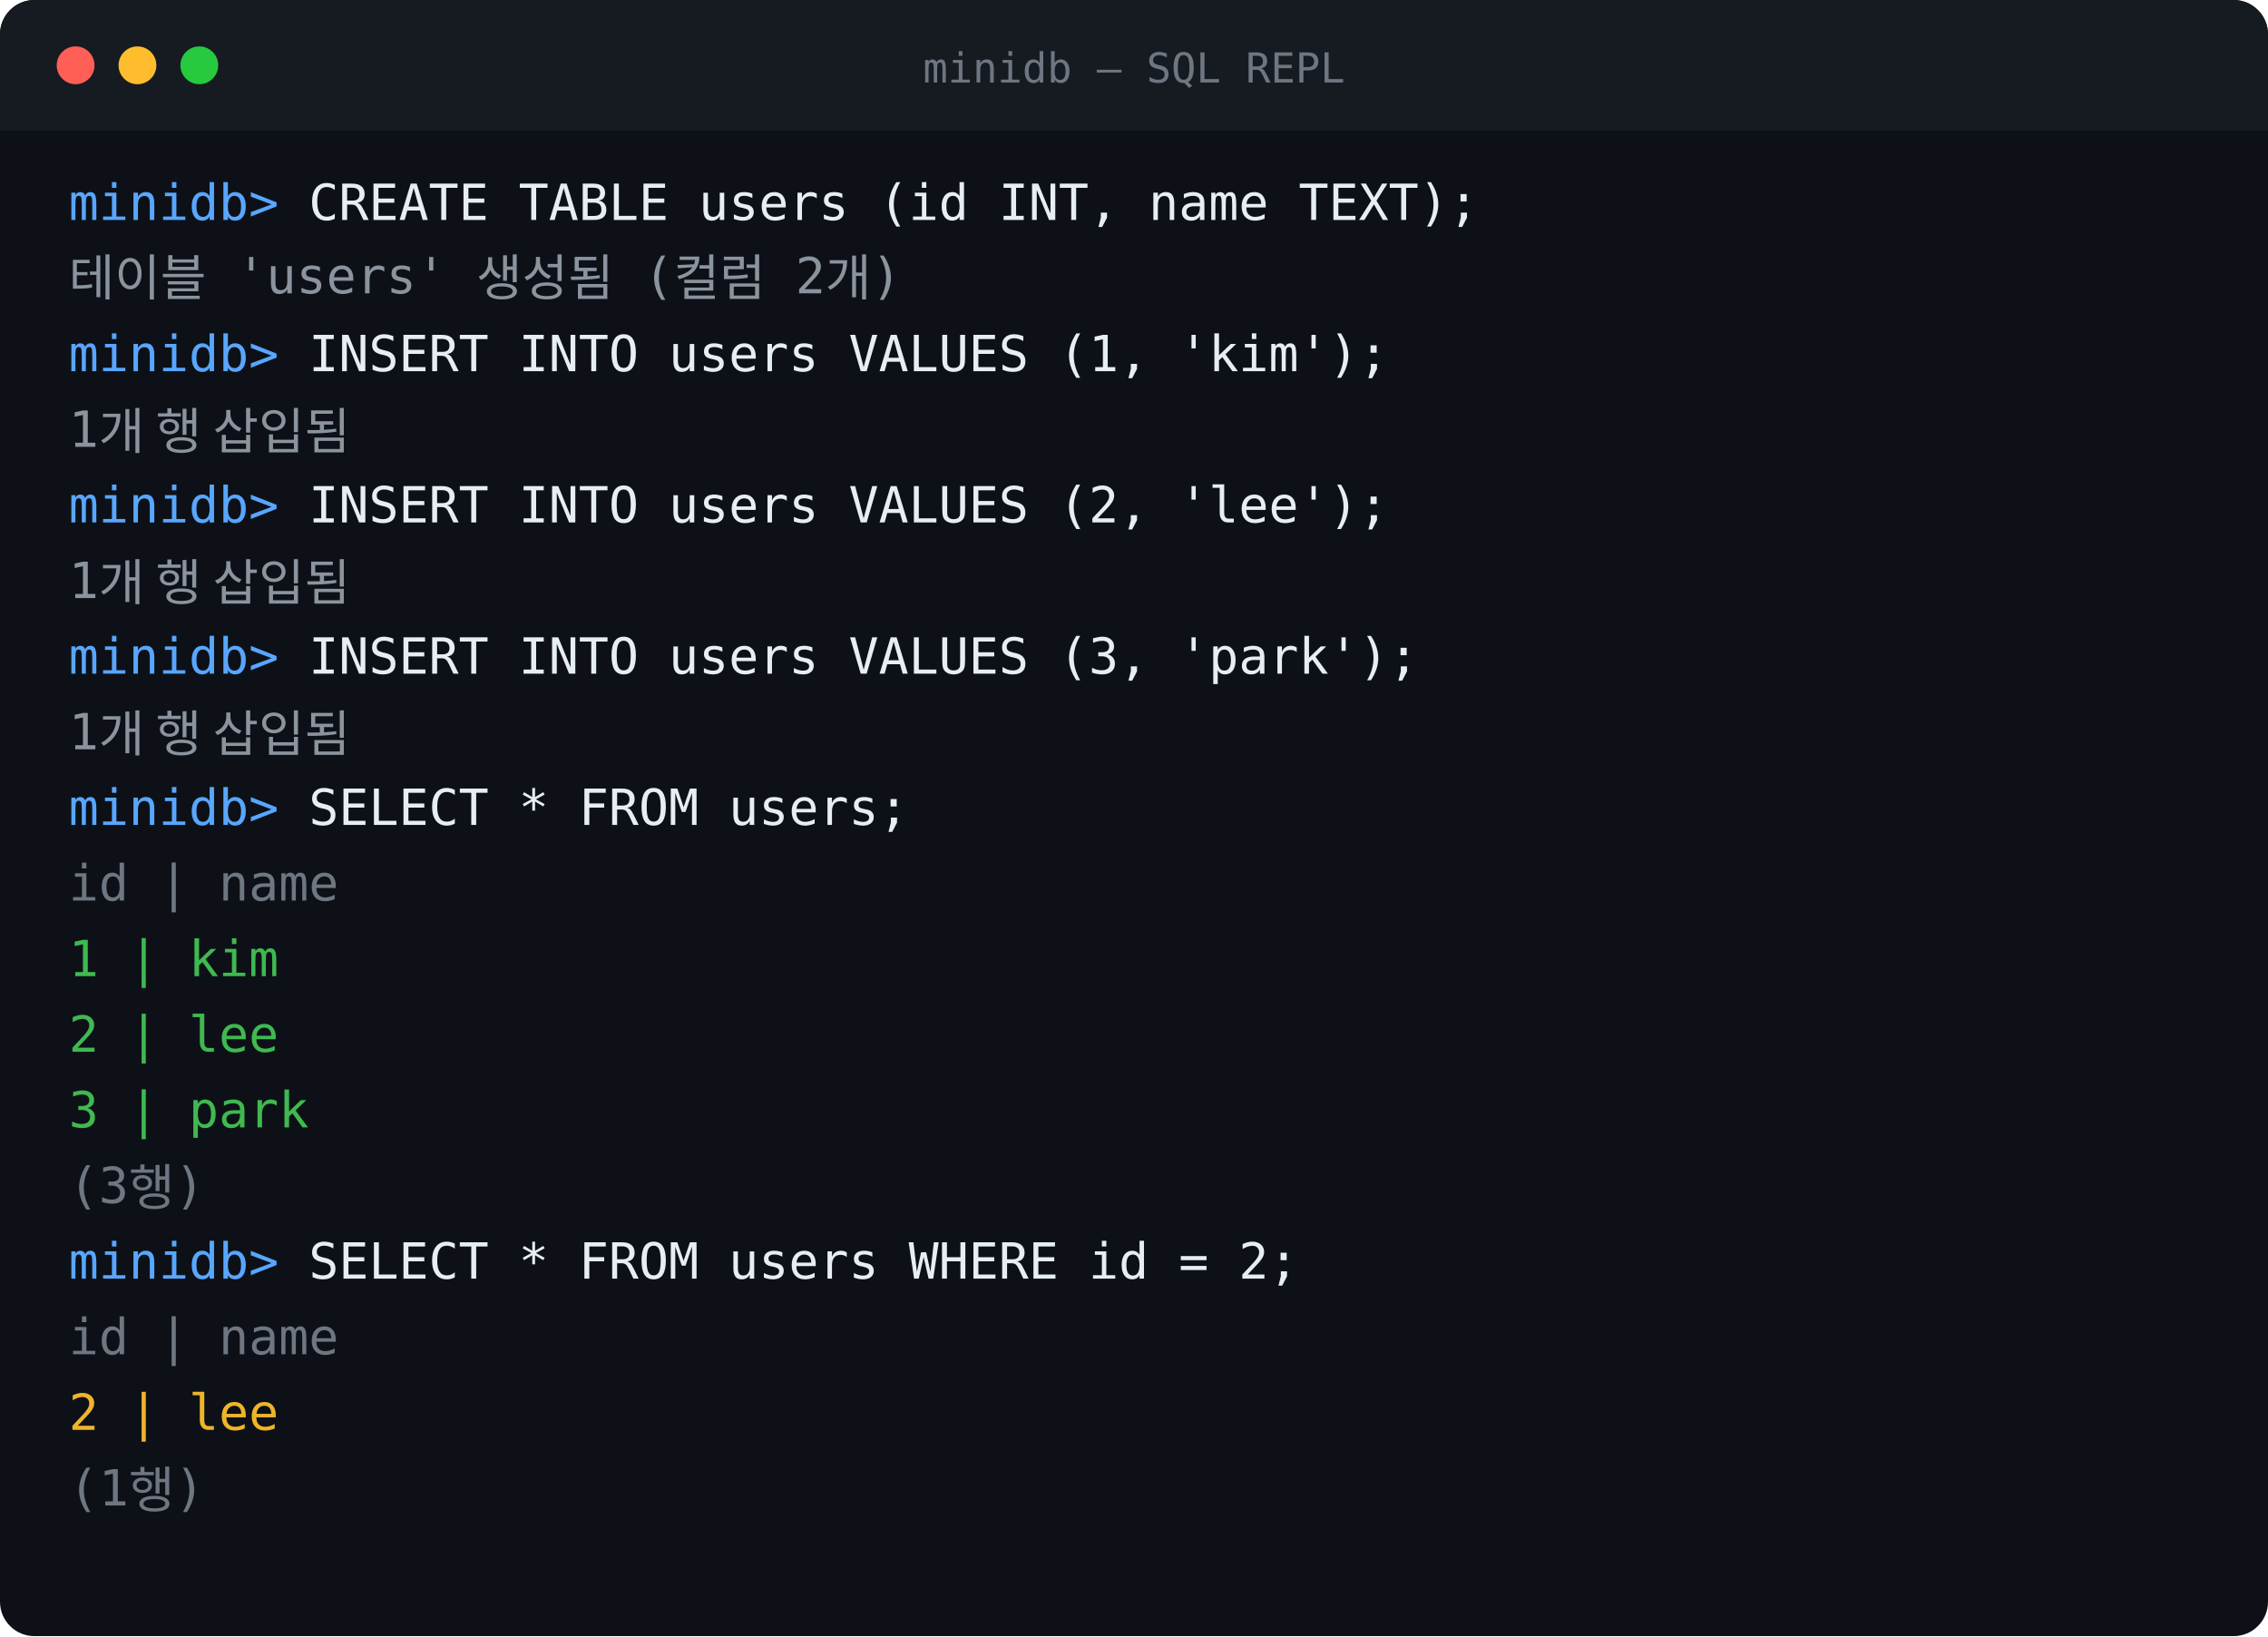
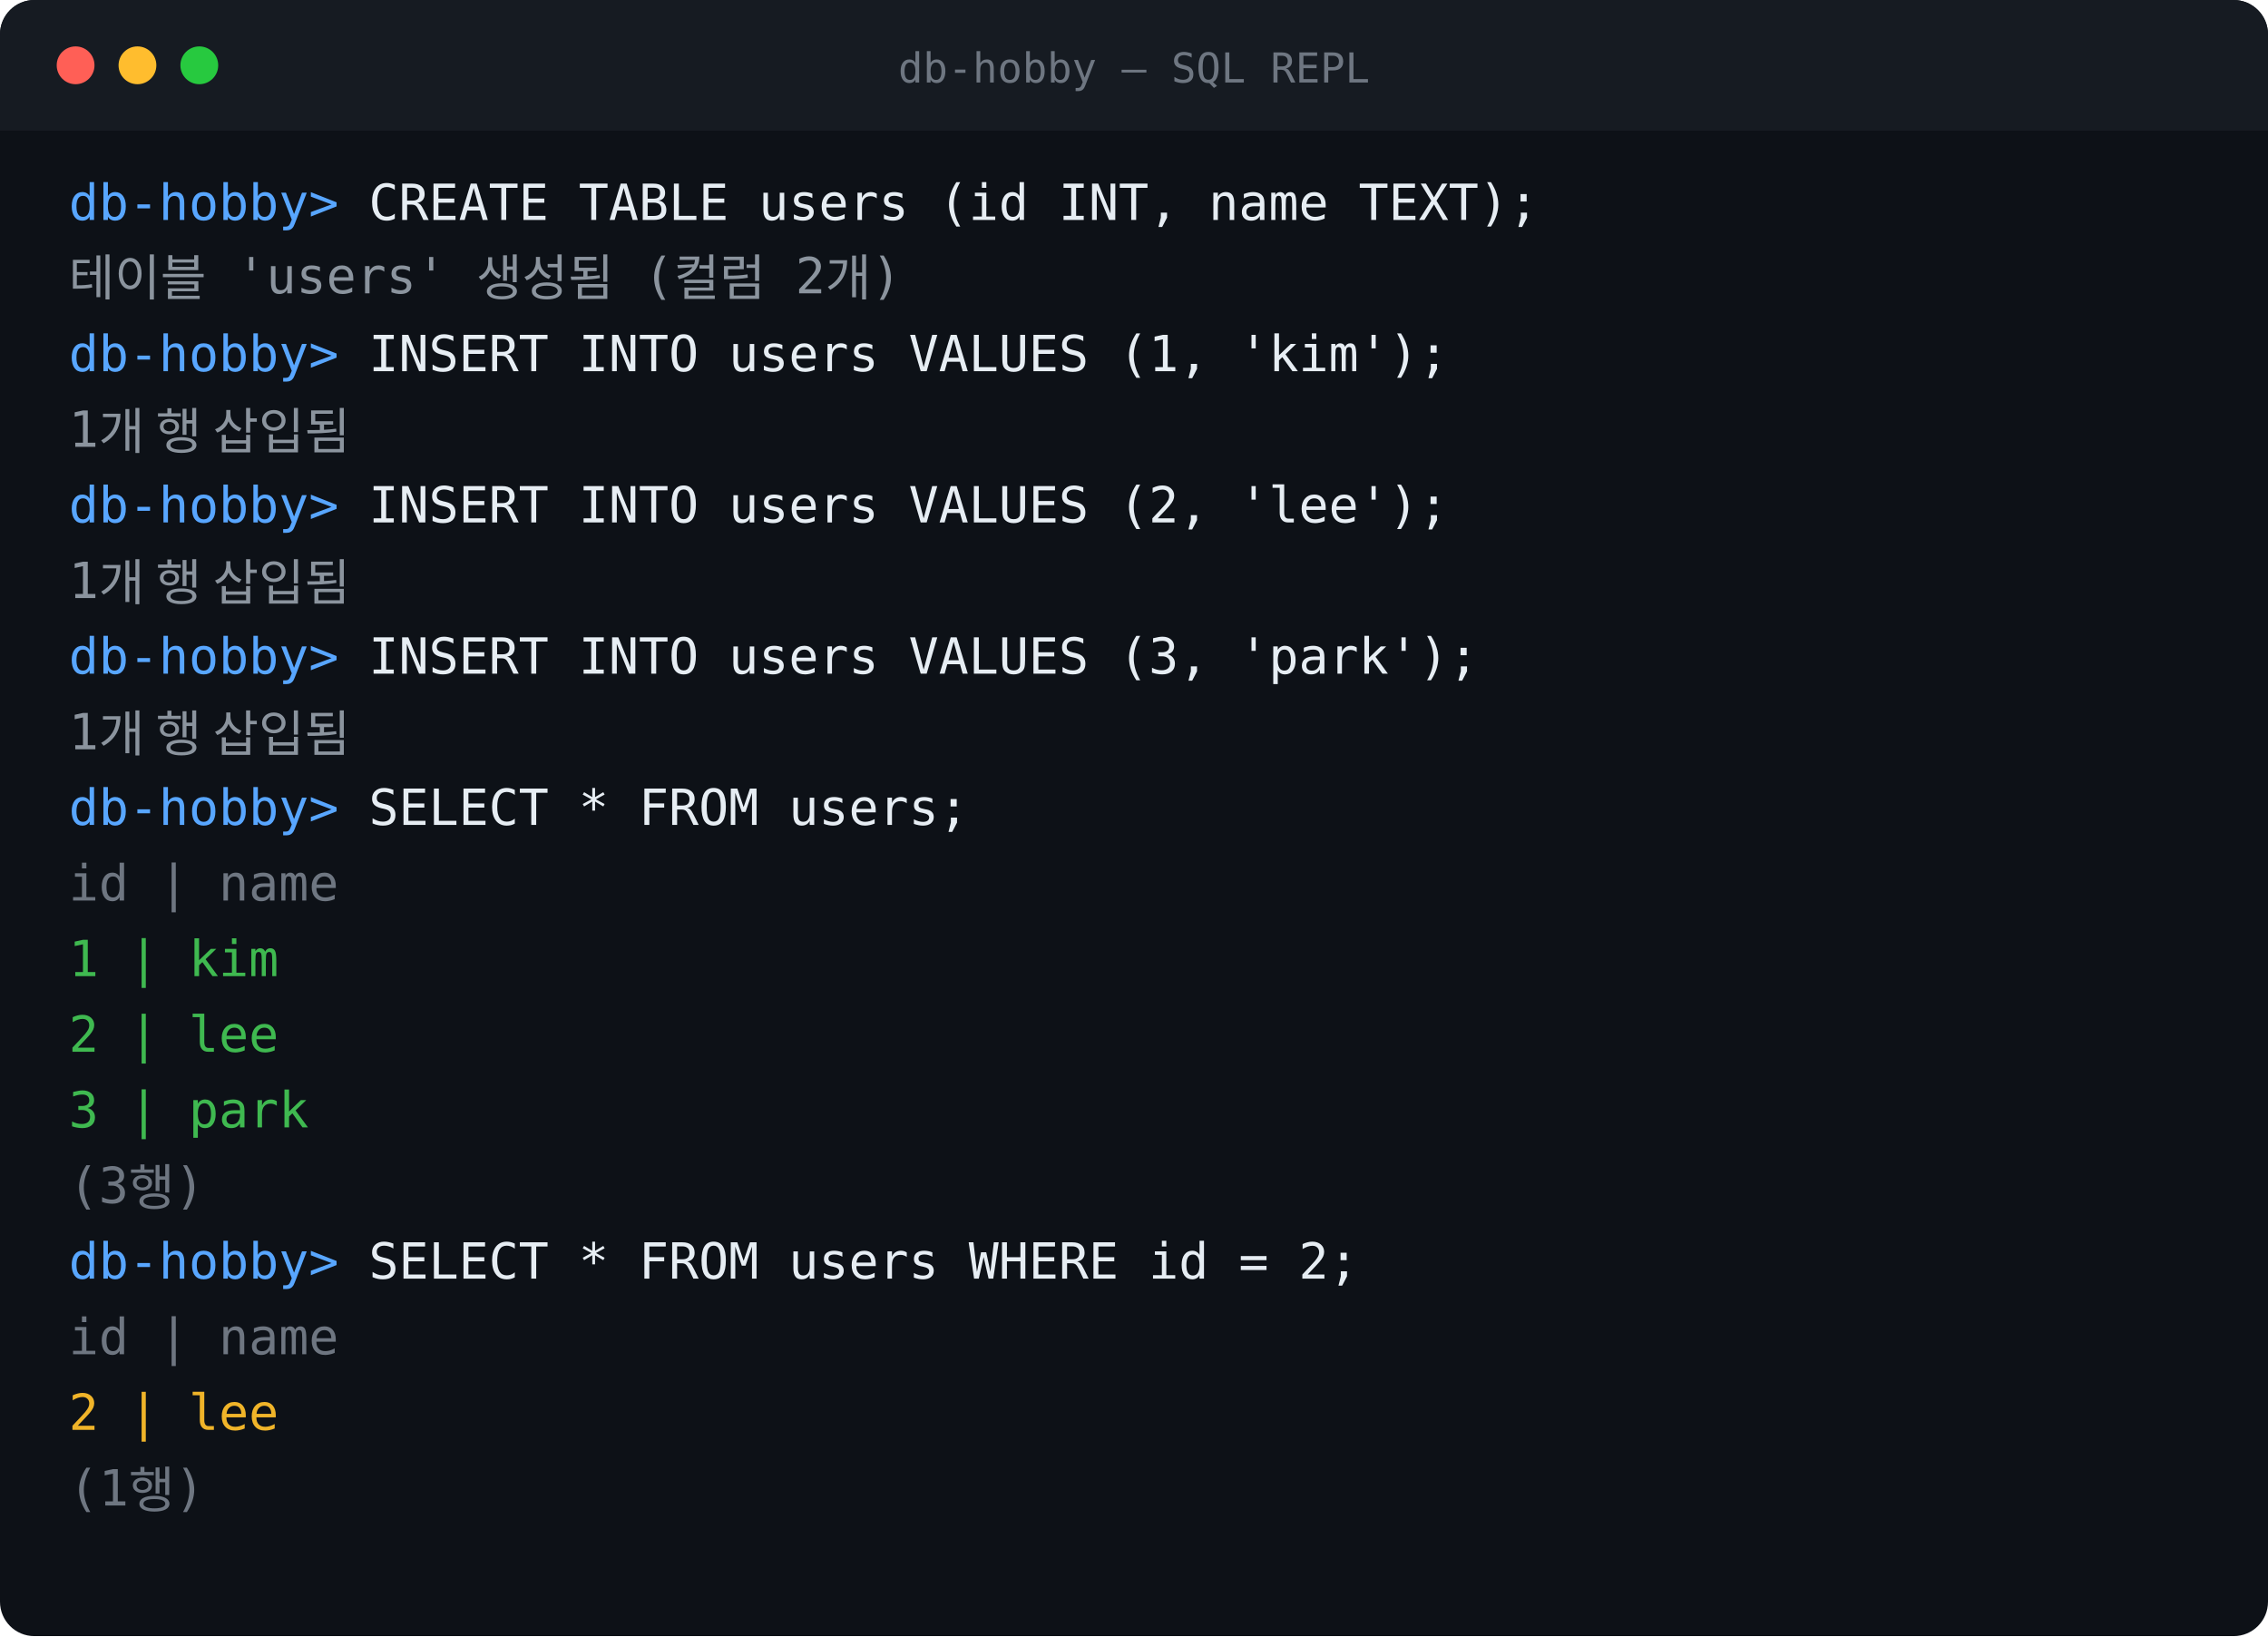
<svg xmlns="http://www.w3.org/2000/svg" width="660" height="476" viewBox="0 0 660 476" font-family="ui-monospace, SFMono-Regular, Menlo, monospace" font-size="14.5">
  <rect width="660" height="476" rx="10" fill="#0d1117" />
  <rect width="660" height="38" rx="10" fill="#161b22" />
  <rect y="28" width="660" height="10" fill="#161b22" />
  <circle cx="22" cy="19" r="5.5" fill="#ff5f56" />
  <circle cx="40" cy="19" r="5.5" fill="#ffbd2e" />
  <circle cx="58" cy="19" r="5.5" fill="#27c93f" />
-   <text x="330" y="24" text-anchor="middle" fill="#6e7681" font-size="12">minidb — SQL REPL</text>
+   <text x="330" y="24" text-anchor="middle" fill="#6e7681" font-size="12">db-hobby — SQL REPL</text>
  <g>
    <text x="20" y="64">
-       <tspan fill="#58a6ff">minidb&gt;</tspan>
+       <tspan fill="#58a6ff">db-hobby&gt;</tspan>
      <tspan fill="#e6edf3">CREATE TABLE users (id INT, name TEXT);</tspan>
    </text>
    <text x="20" y="86" fill="#8b949e">테이블 'users' 생성됨 (컬럼 2개)</text>
    <text x="20" y="108">
-       <tspan fill="#58a6ff">minidb&gt;</tspan>
+       <tspan fill="#58a6ff">db-hobby&gt;</tspan>
      <tspan fill="#e6edf3">INSERT INTO users VALUES (1, 'kim');</tspan>
    </text>
    <text x="20" y="130" fill="#8b949e">1개 행 삽입됨</text>
    <text x="20" y="152">
-       <tspan fill="#58a6ff">minidb&gt;</tspan>
+       <tspan fill="#58a6ff">db-hobby&gt;</tspan>
      <tspan fill="#e6edf3">INSERT INTO users VALUES (2, 'lee');</tspan>
    </text>
    <text x="20" y="174" fill="#8b949e">1개 행 삽입됨</text>
    <text x="20" y="196">
-       <tspan fill="#58a6ff">minidb&gt;</tspan>
+       <tspan fill="#58a6ff">db-hobby&gt;</tspan>
      <tspan fill="#e6edf3">INSERT INTO users VALUES (3, 'park');</tspan>
    </text>
    <text x="20" y="218" fill="#8b949e">1개 행 삽입됨</text>
    <text x="20" y="240">
-       <tspan fill="#58a6ff">minidb&gt;</tspan>
+       <tspan fill="#58a6ff">db-hobby&gt;</tspan>
      <tspan fill="#e6edf3">SELECT * FROM users;</tspan>
    </text>
    <text x="20" y="262" fill="#6e7681">id | name</text>
    <text x="20" y="284" fill="#3fb950">1 | kim</text>
    <text x="20" y="306" fill="#3fb950">2 | lee</text>
    <text x="20" y="328" fill="#3fb950">3 | park</text>
    <text x="20" y="350" fill="#6e7681">(3행)</text>
    <text x="20" y="372">
-       <tspan fill="#58a6ff">minidb&gt;</tspan>
+       <tspan fill="#58a6ff">db-hobby&gt;</tspan>
      <tspan fill="#e6edf3">SELECT * FROM users WHERE id = 2;</tspan>
    </text>
    <text x="20" y="394" fill="#6e7681">id | name</text>
    <text x="20" y="416" fill="#f0b429">2 | lee</text>
    <text x="20" y="438" fill="#6e7681">(1행)</text>
  </g>
</svg>
